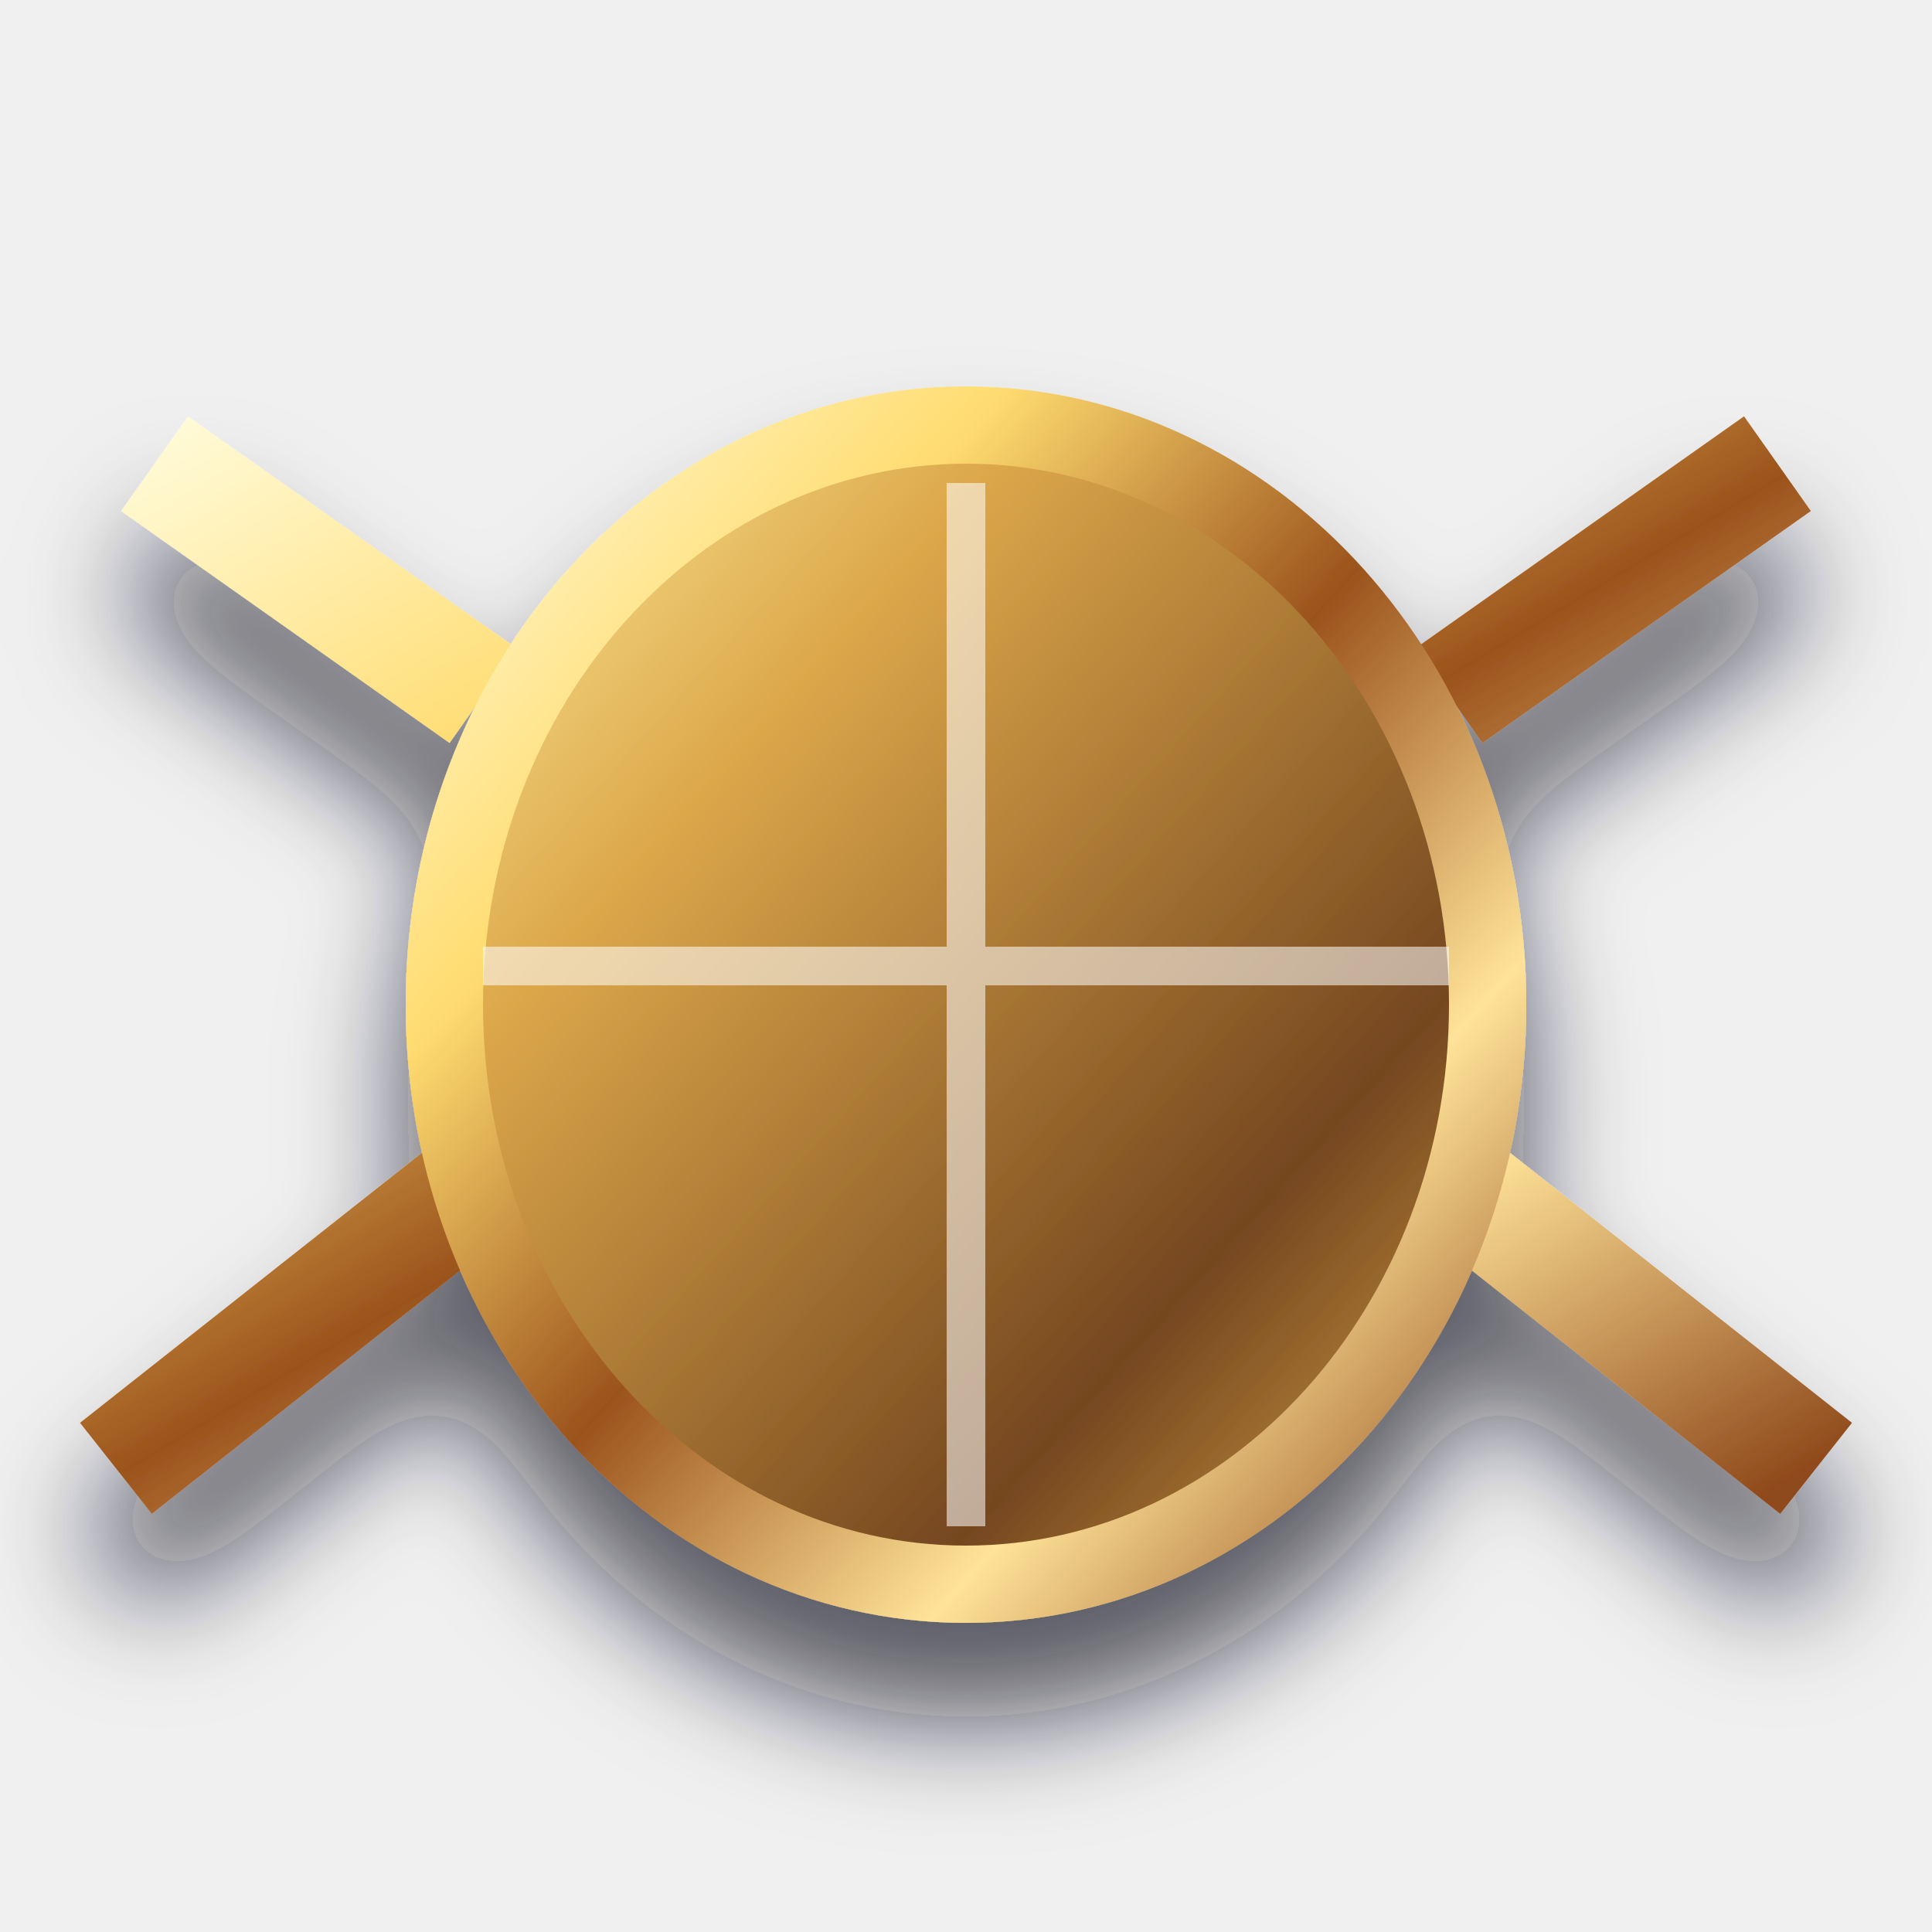
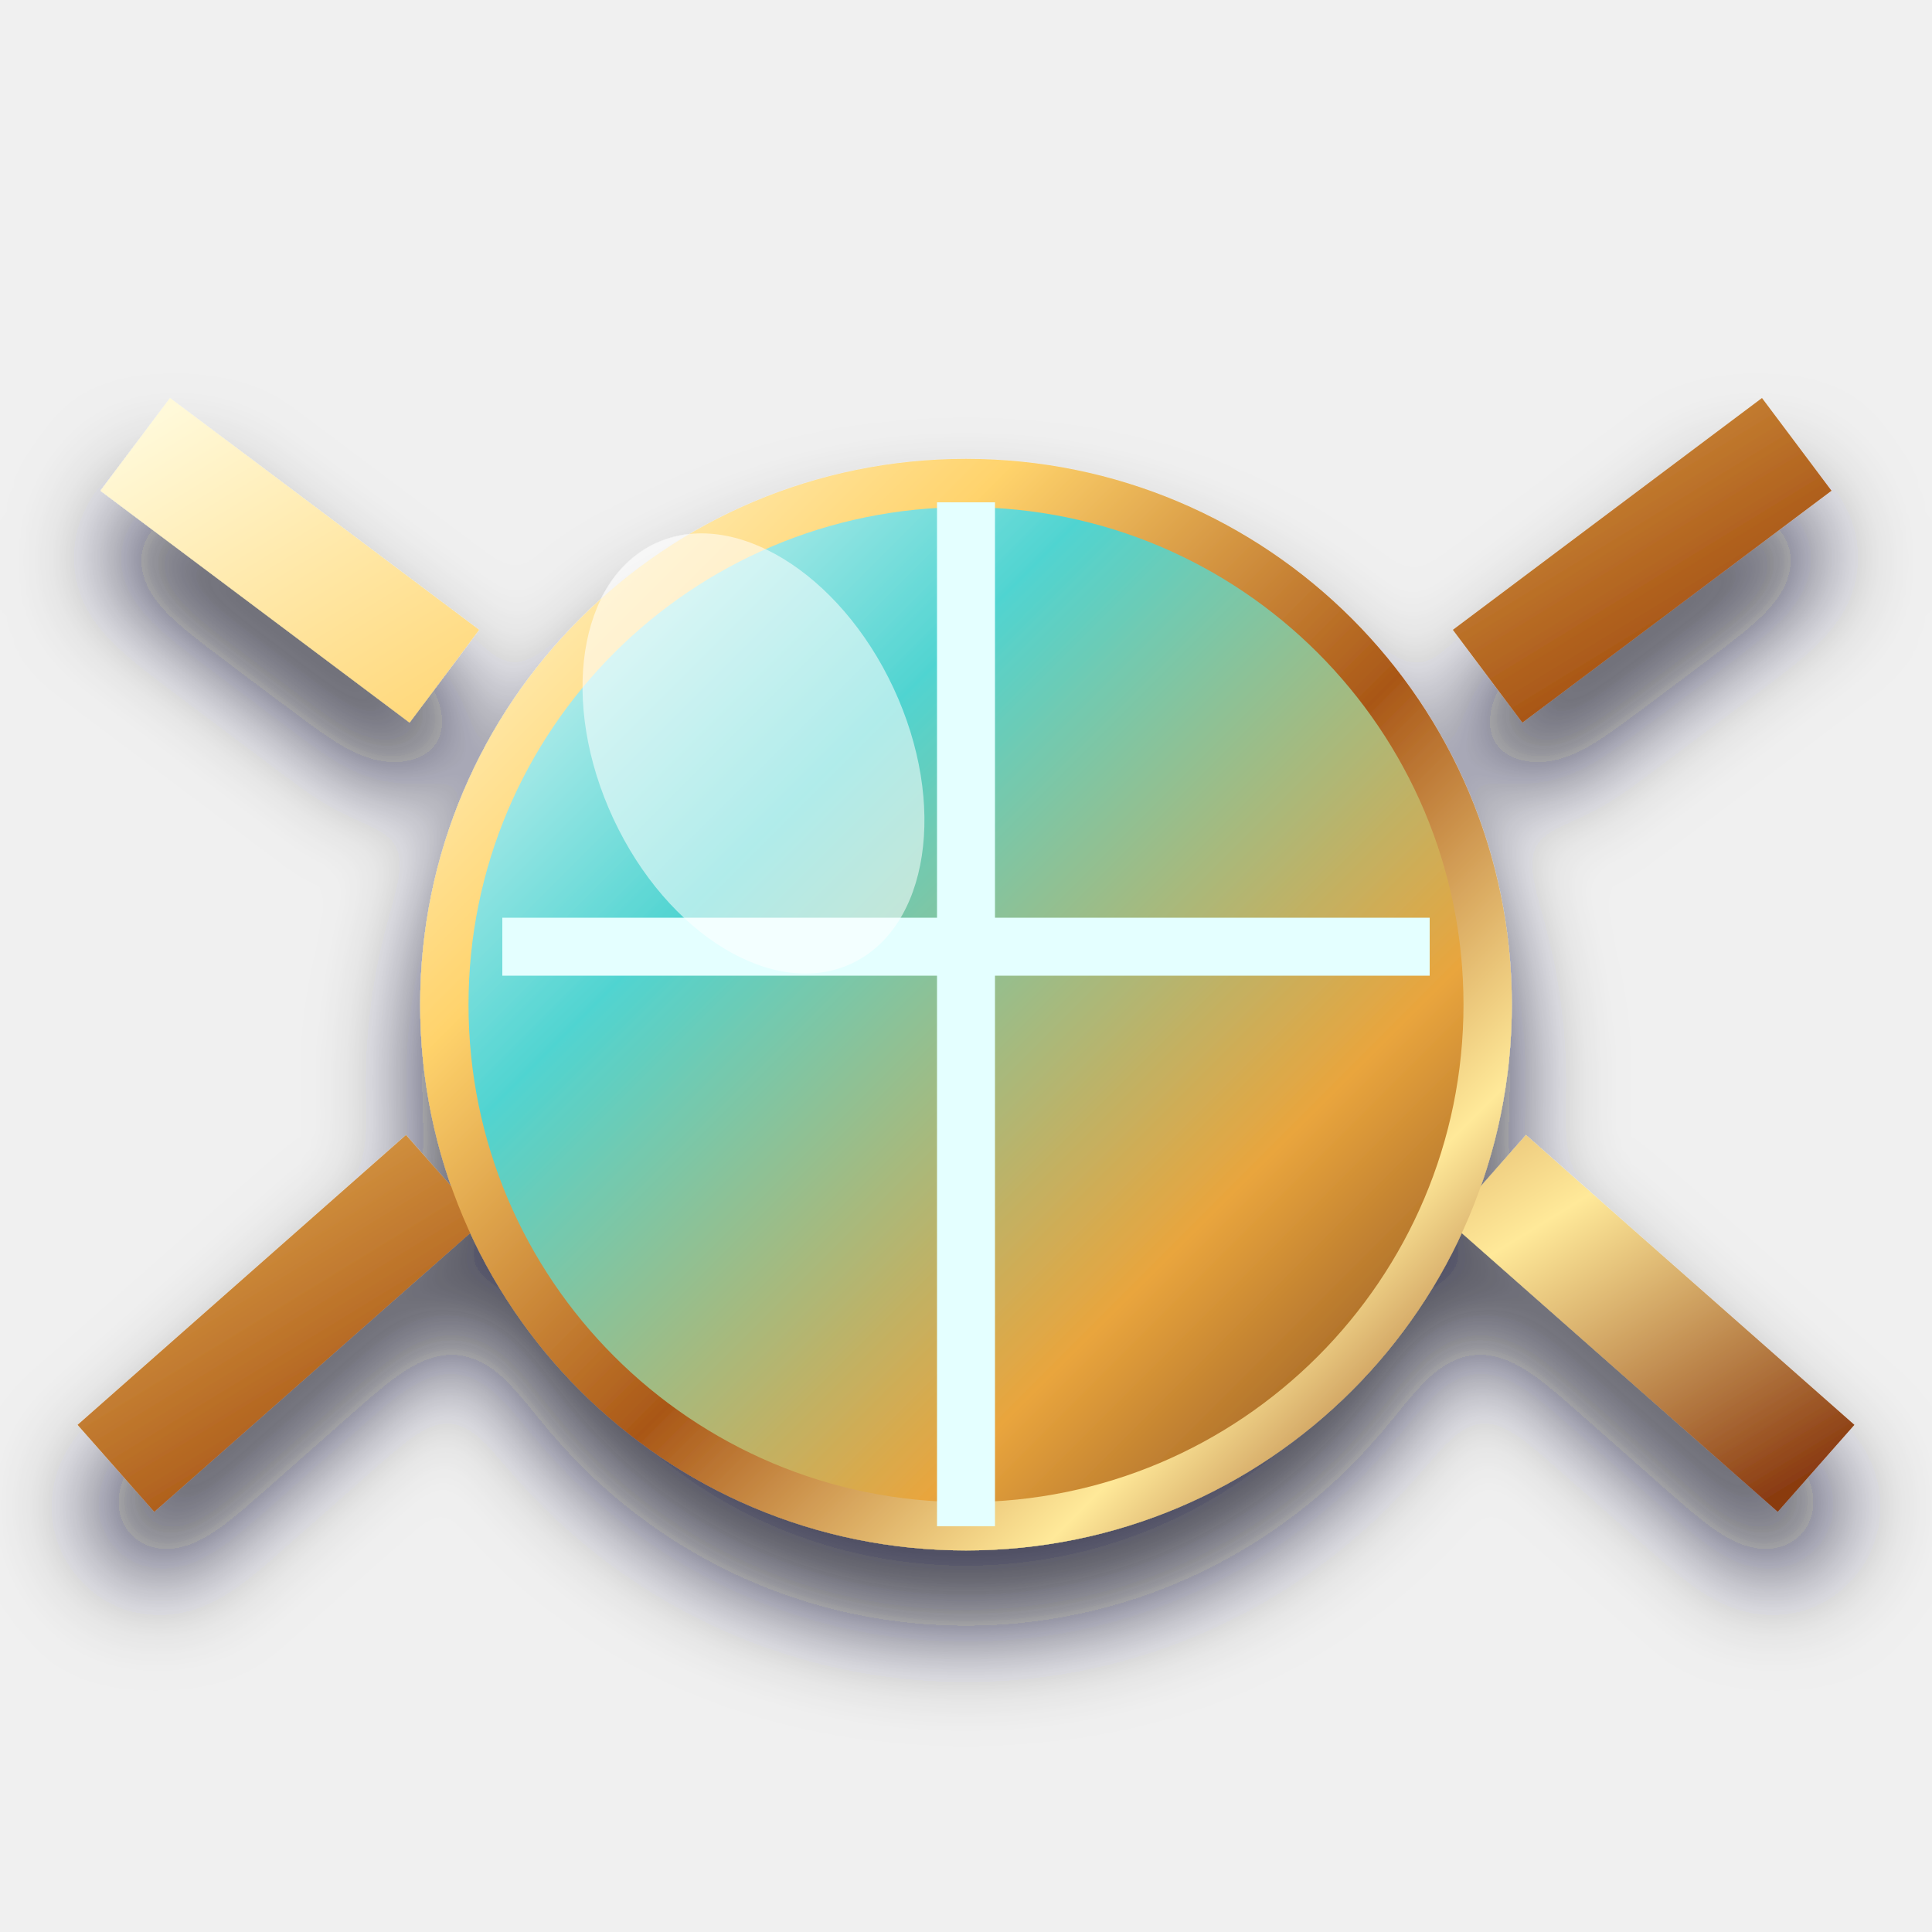
<svg xmlns="http://www.w3.org/2000/svg" viewBox="0 0 100 100" width="256" height="256">
  <defs>
-     <linearGradient id="main" x1="0" y1="0" x2="1" y2="1">
-       <stop stop-color="#fff0a0" />
-       <stop offset=".28" stop-color="#dca74a" />
-       <stop offset=".73" stop-color="#75471f" />
-       <stop offset="1" stop-color="#dca74a" />
+     <linearGradient id="main" x1=".1" y1="0" x2=".9" y2="1">
+       <stop stop-color="#fff0a2" />
+       <stop offset=".3" stop-color="#e9a53d" />
+       <stop offset=".68" stop-color="#6d3515" />
+       <stop offset="1" stop-color="#e9a53d" />
    </linearGradient>
    <linearGradient id="gold" x1="0" y1="0" x2="1" y2="1">
-       <stop stop-color="#fffad7" />
-       <stop offset=".25" stop-color="#ffdc70" />
-       <stop offset=".5" stop-color="#9b531c" />
-       <stop offset=".75" stop-color="#ffe398" />
-       <stop offset="1" stop-color="#8e481a" />
+       <stop stop-color="#fff9d9" />
+       <stop offset=".26" stop-color="#ffd36c" />
+       <stop offset=".55" stop-color="#a95717" />
+       <stop offset=".8" stop-color="#ffe999" />
+       <stop offset="1" stop-color="#8a3b11" />
    </linearGradient>
-     <linearGradient id="leaf" x1="0" y1="0" x2="1" y2="1">
-       <stop stop-color="#e6ffba" />
-       <stop offset=".4" stop-color="#3bbac5" />
-       <stop offset="1" stop-color="#0b593b" />
+     <linearGradient id="light" x1="0" y1="0" x2="1" y2="1">
+       <stop stop-color="#fff" />
+       <stop offset=".32" stop-color="#50d4d1" />
+       <stop offset=".72" stop-color="#e9a53d" />
+       <stop offset="1" stop-color="#6d3515" />
    </linearGradient>
    <filter id="shadow" x="-35%" y="-35%" width="170%" height="180%">
-       <feDropShadow dx="0" dy="5" stdDeviation="3" flood-color="#150b25" flood-opacity=".68" />
+       <feDropShadow dx="0" dy="4" stdDeviation="2.6" flood-color="#140b27" flood-opacity=".75" />
    </filter>
  </defs>
  <g filter="url(#shadow)">
-     <path d="M25 36L8 24M25 61L6 76M75 36L92 24M75 61L94 76" stroke="url(#gold)" stroke-width="6" fill="none" />
-     <ellipse cx="50" cy="52" rx="27" ry="30" fill="url(#main)" stroke="url(#gold)" stroke-width="4" />
-     <path d="M50 25V79M25 50H75" stroke="#fff" stroke-width="2" opacity=".55" />
+     <path d="M23 35L7 23M23 61L6 76M77 35L93 23M77 61L94 76" fill="none" stroke="url(#gold)" stroke-width="6" stroke-linejoin="round" />
+     <circle cx="50" cy="52" r="27" fill="url(#light)" stroke="url(#gold)" stroke-width="2.5" />
+     <path d="M50 26V79M26 49H74" fill="none" stroke="#e4ffff" stroke-width="3" stroke-linejoin="round" />
+     <ellipse cx="39" cy="39" rx="8" ry="12" fill="#fff" opacity=".55" transform="rotate(-25 39 39)" />
  </g>
</svg>
